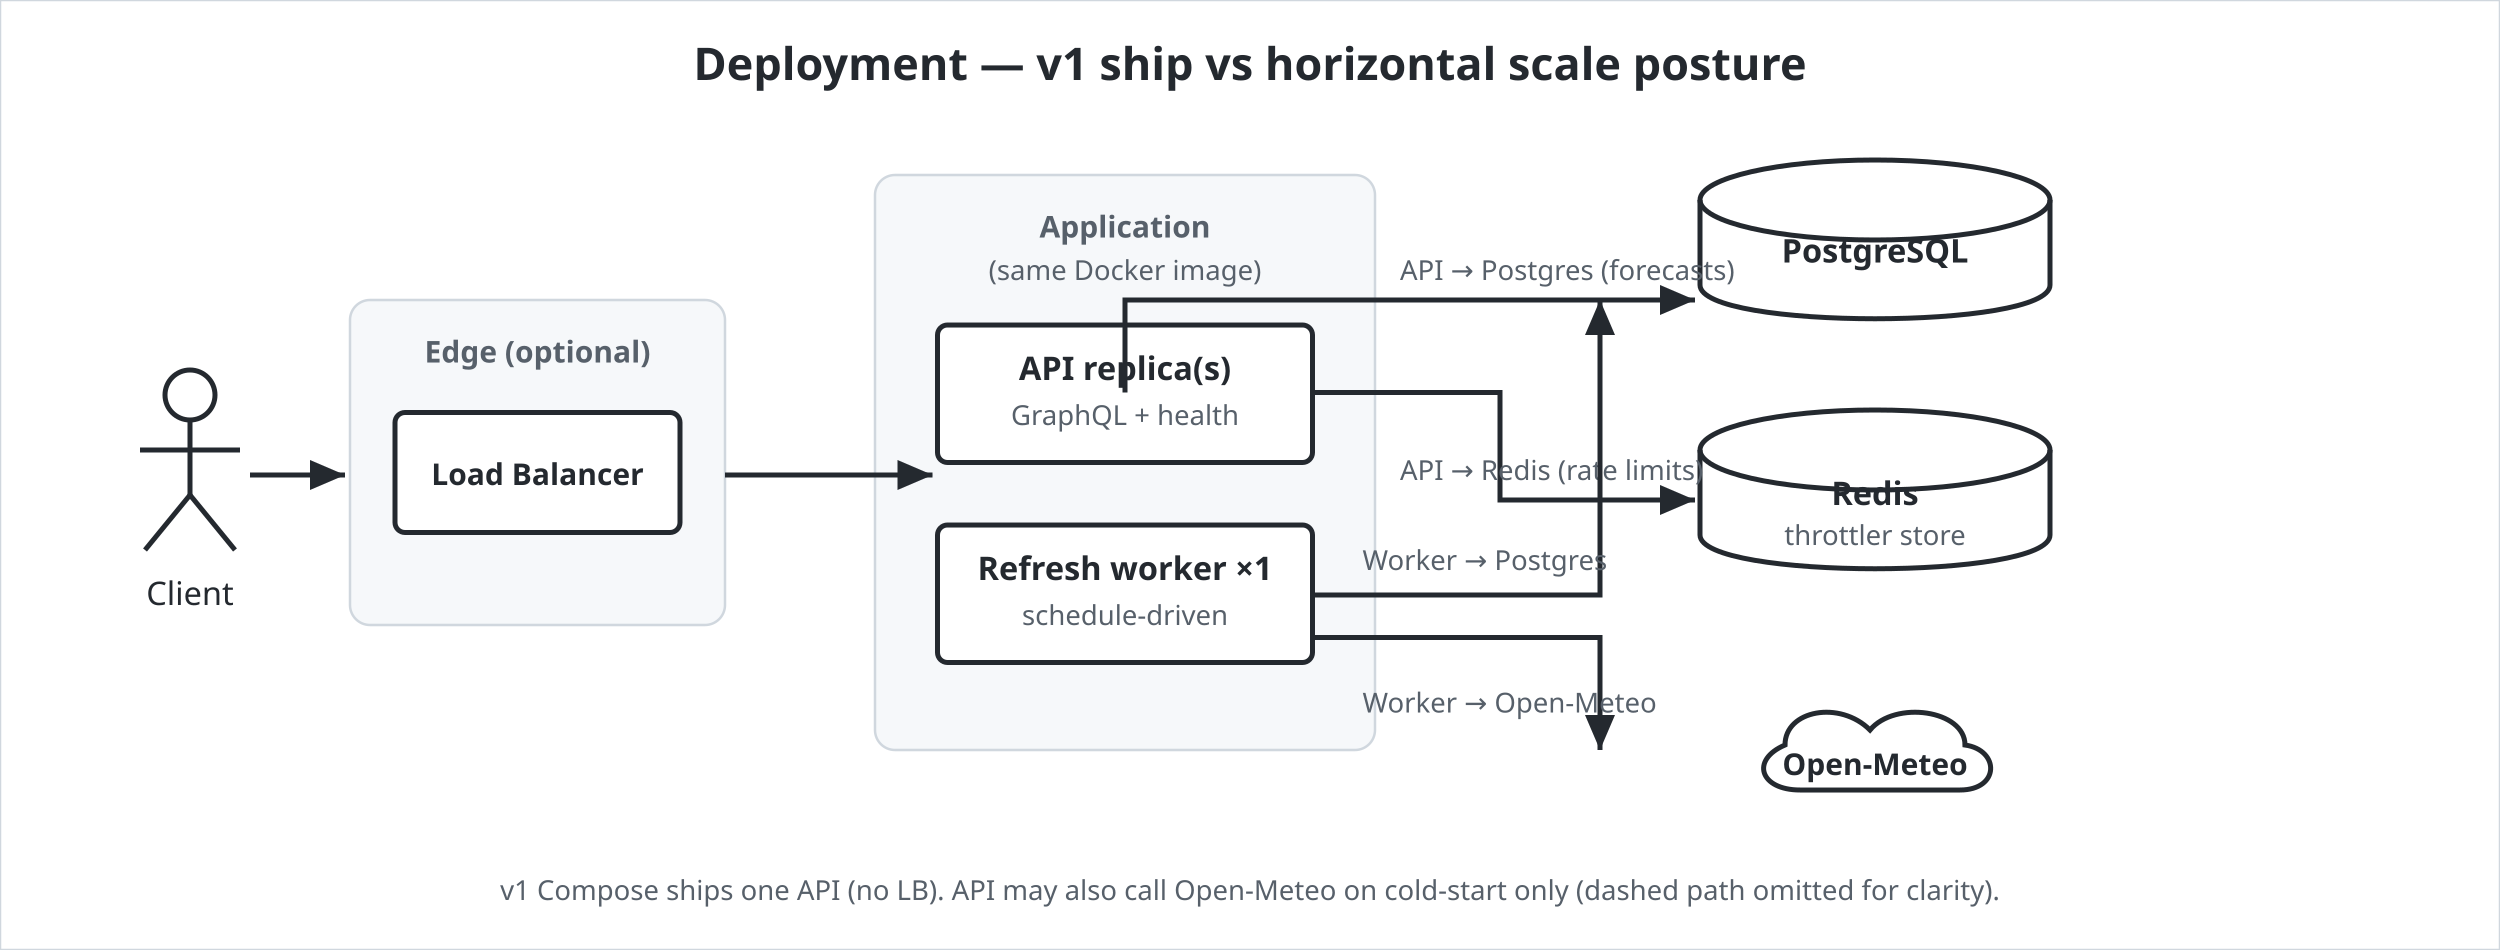
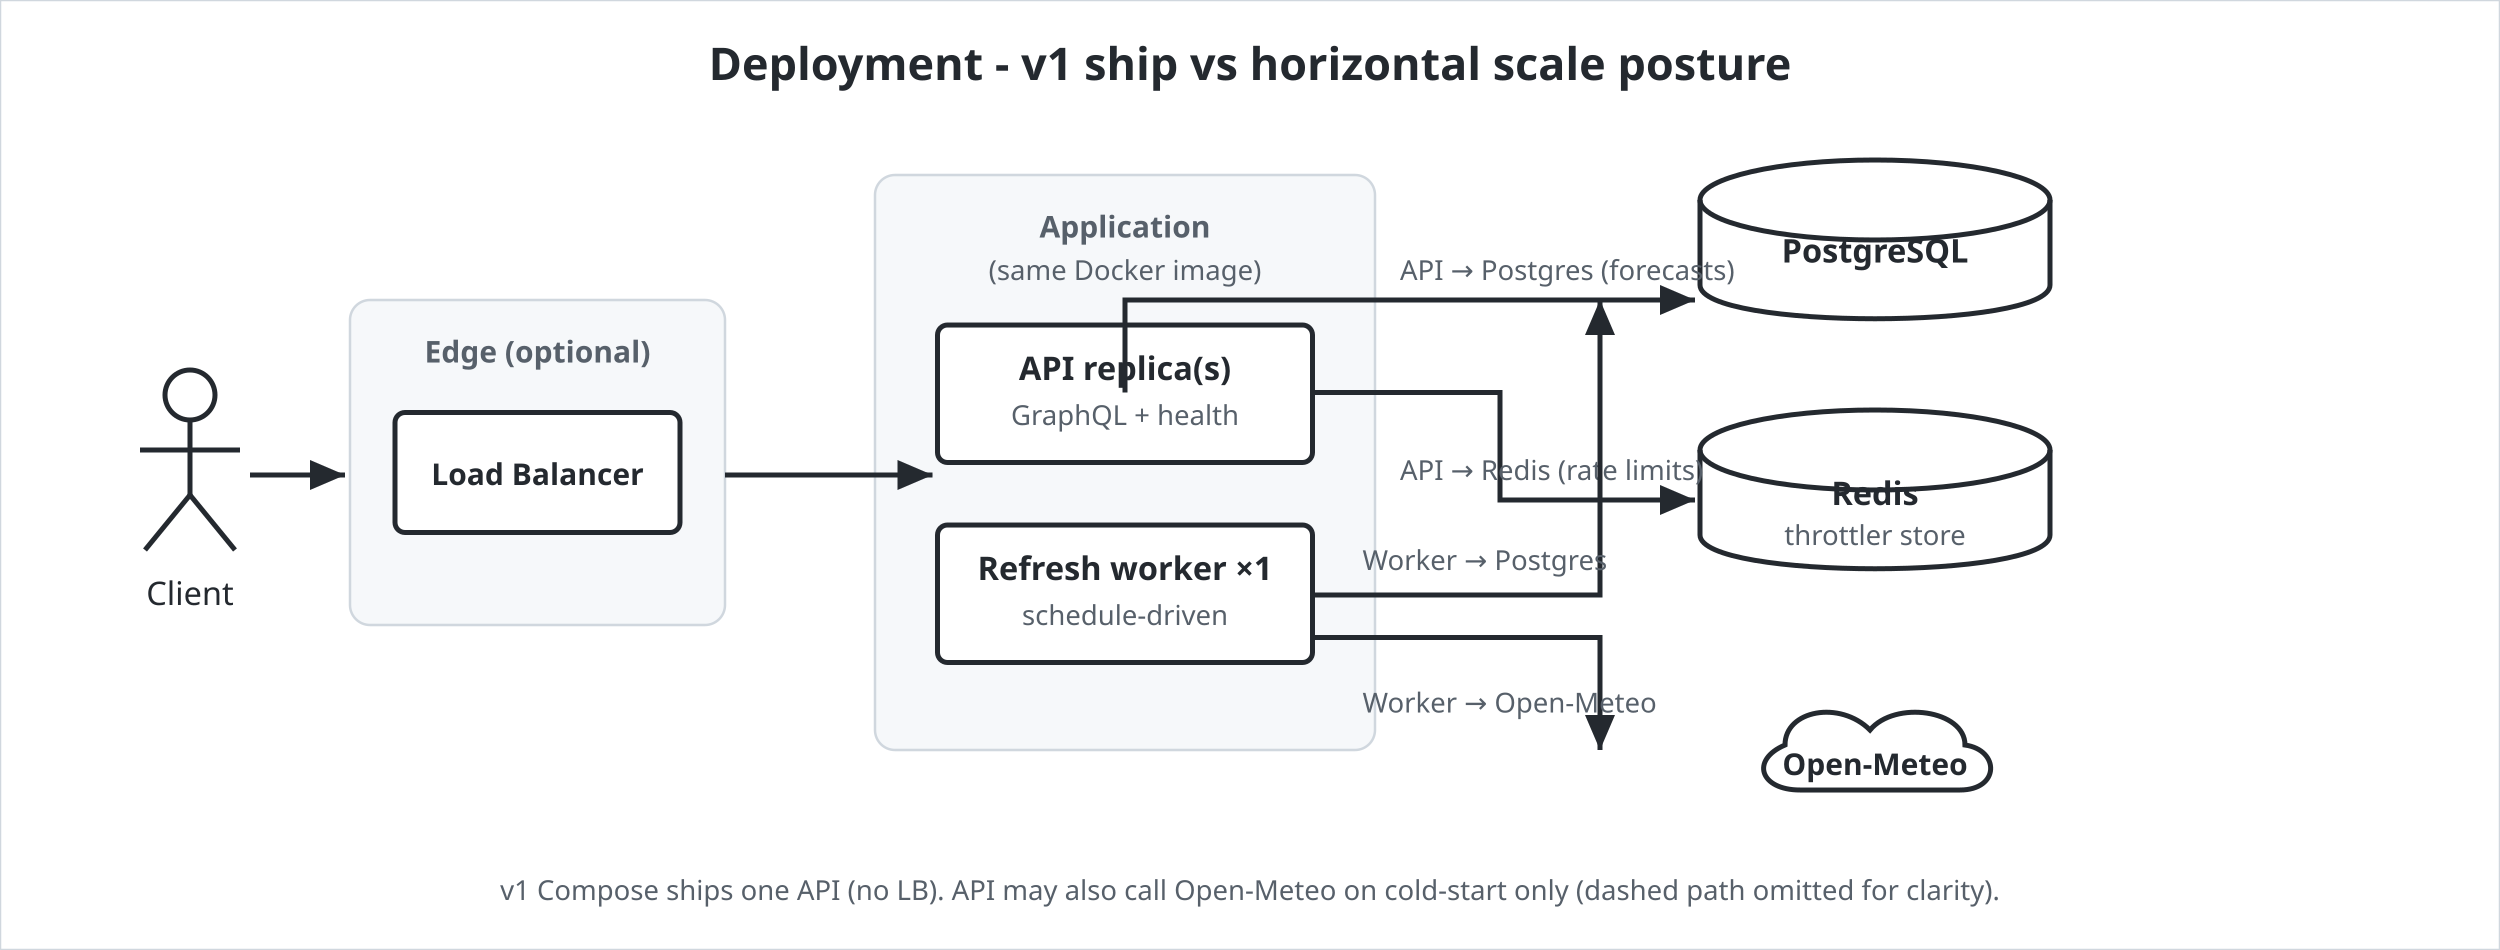
<svg xmlns="http://www.w3.org/2000/svg" width="1000" height="380" viewBox="0 0 1000 380" role="img" aria-labelledby="title desc">
  <rect width="1000" height="380" fill="#ffffff" stroke="#d0d7de" stroke-width="1" />
-   <text x="500" y="32" text-anchor="middle" font-family="Verdana, Geneva, sans-serif" font-size="18" font-weight="700" fill="#24292f">Deployment — v1 ship vs horizontal scale posture</text>
+   <text x="500" y="32" text-anchor="middle" font-family="Verdana, Geneva, sans-serif" font-size="18" font-weight="700" fill="#24292f">Deployment - v1 ship vs horizontal scale posture</text>
  <defs>
    <marker id="arr" markerWidth="8" markerHeight="8" refX="7" refY="3" orient="auto">
      <path d="M0,0 L7,3 L0,6 Z" fill="#24292f" />
    </marker>
  </defs>
  <g transform="translate(40,150)">
    <circle cx="36" cy="8" r="10" fill="none" stroke="#24292f" stroke-width="2" />
    <line x1="36" y1="18" x2="36" y2="48" stroke="#24292f" stroke-width="2" />
    <line x1="16" y1="30" x2="56" y2="30" stroke="#24292f" stroke-width="2" />
    <line x1="36" y1="48" x2="18" y2="70" stroke="#24292f" stroke-width="2" />
    <line x1="36" y1="48" x2="54" y2="70" stroke="#24292f" stroke-width="2" />
    <text x="36" y="92" text-anchor="middle" font-family="Verdana, Geneva, sans-serif" font-size="13" fill="#24292f">Client</text>
  </g>
  <rect x="140" y="120" width="150" height="130" rx="8" fill="#f6f8fa" stroke="#d0d7de" />
  <text x="215" y="145" text-anchor="middle" font-family="Verdana, Geneva, sans-serif" font-size="12" font-weight="700" fill="#57606a">Edge (optional)</text>
  <rect x="158" y="165" width="114" height="48" rx="4" fill="#fff" stroke="#24292f" stroke-width="2" />
  <text x="215" y="194" text-anchor="middle" font-family="Verdana, Geneva, sans-serif" font-size="12" font-weight="700" fill="#24292f">Load Balancer</text>
  <rect x="350" y="70" width="200" height="230" rx="8" fill="#f6f8fa" stroke="#d0d7de" />
  <text x="450" y="95" text-anchor="middle" font-family="Verdana, Geneva, sans-serif" font-size="12" font-weight="700" fill="#57606a">Application</text>
  <text x="450" y="112" text-anchor="middle" font-family="Verdana, Geneva, sans-serif" font-size="11" fill="#57606a">(same Docker image)</text>
  <rect x="375" y="130" width="150" height="55" rx="4" fill="#fff" stroke="#24292f" stroke-width="2" />
  <text x="450" y="152" text-anchor="middle" font-family="Verdana, Geneva, sans-serif" font-size="13" font-weight="700" fill="#24292f">API replica(s)</text>
  <text x="450" y="170" text-anchor="middle" font-family="Verdana, Geneva, sans-serif" font-size="11" fill="#57606a">GraphQL + health</text>
  <rect x="375" y="210" width="150" height="55" rx="4" fill="#fff" stroke="#24292f" stroke-width="2" />
  <text x="450" y="232" text-anchor="middle" font-family="Verdana, Geneva, sans-serif" font-size="13" font-weight="700" fill="#24292f">Refresh worker ×1</text>
  <text x="450" y="250" text-anchor="middle" font-family="Verdana, Geneva, sans-serif" font-size="11" fill="#57606a">schedule-driven</text>
  <g transform="translate(680,60)">
    <ellipse cx="70" cy="20" rx="70" ry="16" fill="#fff" stroke="#24292f" stroke-width="2" />
    <path d="M0 20 v34" fill="none" stroke="#24292f" stroke-width="2" />
    <path d="M140 20 v34" fill="none" stroke="#24292f" stroke-width="2" />
    <path d="M0 54 C0 72 140 72 140 54" fill="none" stroke="#24292f" stroke-width="2" />
    <text x="70" y="45" text-anchor="middle" font-family="Verdana, Geneva, sans-serif" font-size="13" font-weight="700" fill="#24292f">PostgreSQL</text>
  </g>
  <g transform="translate(680,160)">
    <ellipse cx="70" cy="20" rx="70" ry="16" fill="#fff" stroke="#24292f" stroke-width="2" />
    <path d="M0 20 v34" fill="none" stroke="#24292f" stroke-width="2" />
    <path d="M140 20 v34" fill="none" stroke="#24292f" stroke-width="2" />
    <path d="M0 54 C0 72 140 72 140 54" fill="none" stroke="#24292f" stroke-width="2" />
    <text x="70" y="42" text-anchor="middle" font-family="Verdana, Geneva, sans-serif" font-size="13" font-weight="700" fill="#24292f">Redis</text>
    <text x="70" y="58" text-anchor="middle" font-family="Verdana, Geneva, sans-serif" font-size="11" fill="#57606a">throttler store</text>
  </g>
  <g transform="translate(700,280)">
    <path d="M20 36 C4 36 0 24 14 18 C14 4 36 0 48 12 C58 0 86 4 86 18 C100 20 100 36 84 36 Z" fill="#fff" stroke="#24292f" stroke-width="2" />
    <text x="50" y="30" text-anchor="middle" font-family="Verdana, Geneva, sans-serif" font-size="12" font-weight="700" fill="#24292f">Open-Meteo</text>
  </g>
  <line x1="100" y1="190" x2="138" y2="190" stroke="#24292f" stroke-width="2" marker-end="url(#arr)" />
  <line x1="290" y1="190" x2="373" y2="190" stroke="#24292f" stroke-width="2" marker-end="url(#arr)" />
  <path d="M450 157 V120 H678" fill="none" stroke="#24292f" stroke-width="2" marker-end="url(#arr)" />
  <text x="560" y="112" font-family="Verdana, Geneva, sans-serif" font-size="11" fill="#57606a">API → Postgres (forecasts)</text>
  <path d="M525 157 H600 V200 H678" fill="none" stroke="#24292f" stroke-width="2" marker-end="url(#arr)" />
  <text x="560" y="192" font-family="Verdana, Geneva, sans-serif" font-size="11" fill="#57606a">API → Redis (rate limits)</text>
  <path d="M525 238 H640 V120" fill="none" stroke="#24292f" stroke-width="2" marker-end="url(#arr)" />
  <text x="545" y="228" font-family="Verdana, Geneva, sans-serif" font-size="11" fill="#57606a">Worker → Postgres</text>
  <path d="M525 255 H640 V300" fill="none" stroke="#24292f" stroke-width="2" marker-end="url(#arr)" />
  <text x="545" y="285" font-family="Verdana, Geneva, sans-serif" font-size="11" fill="#57606a">Worker → Open-Meteo</text>
  <text x="500" y="360" text-anchor="middle" font-family="Verdana, Geneva, sans-serif" font-size="11" fill="#57606a">v1 Compose ships one API (no LB). API may also call Open-Meteo on cold-start only (dashed path omitted for clarity).</text>
</svg>
